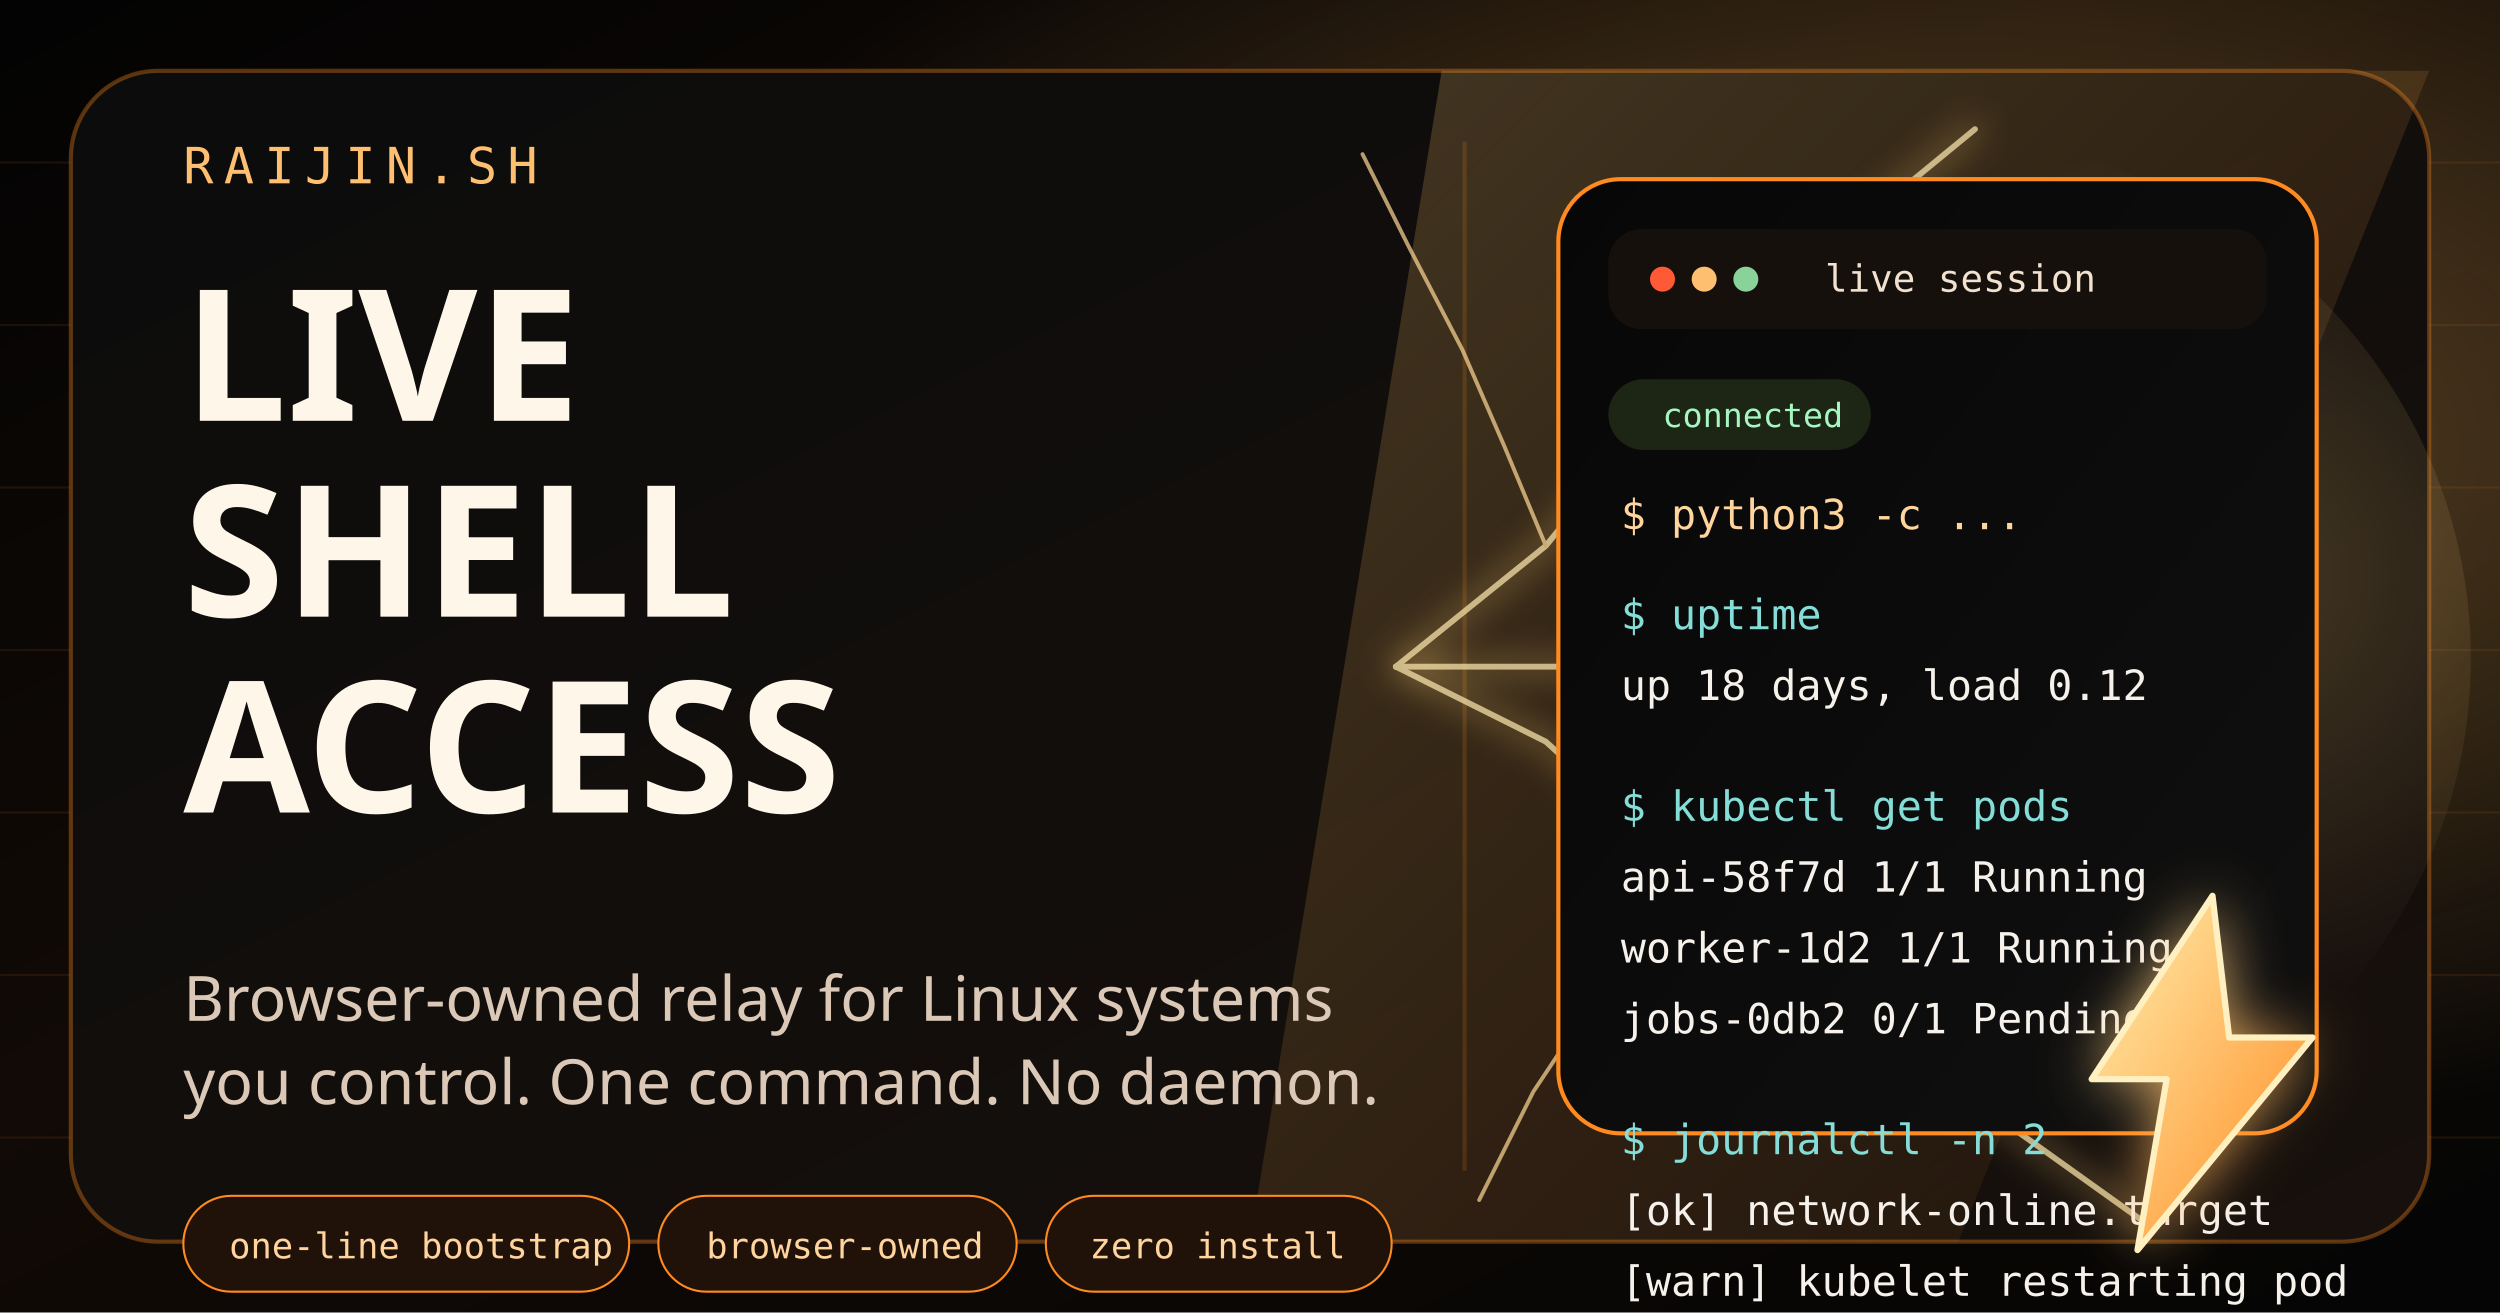
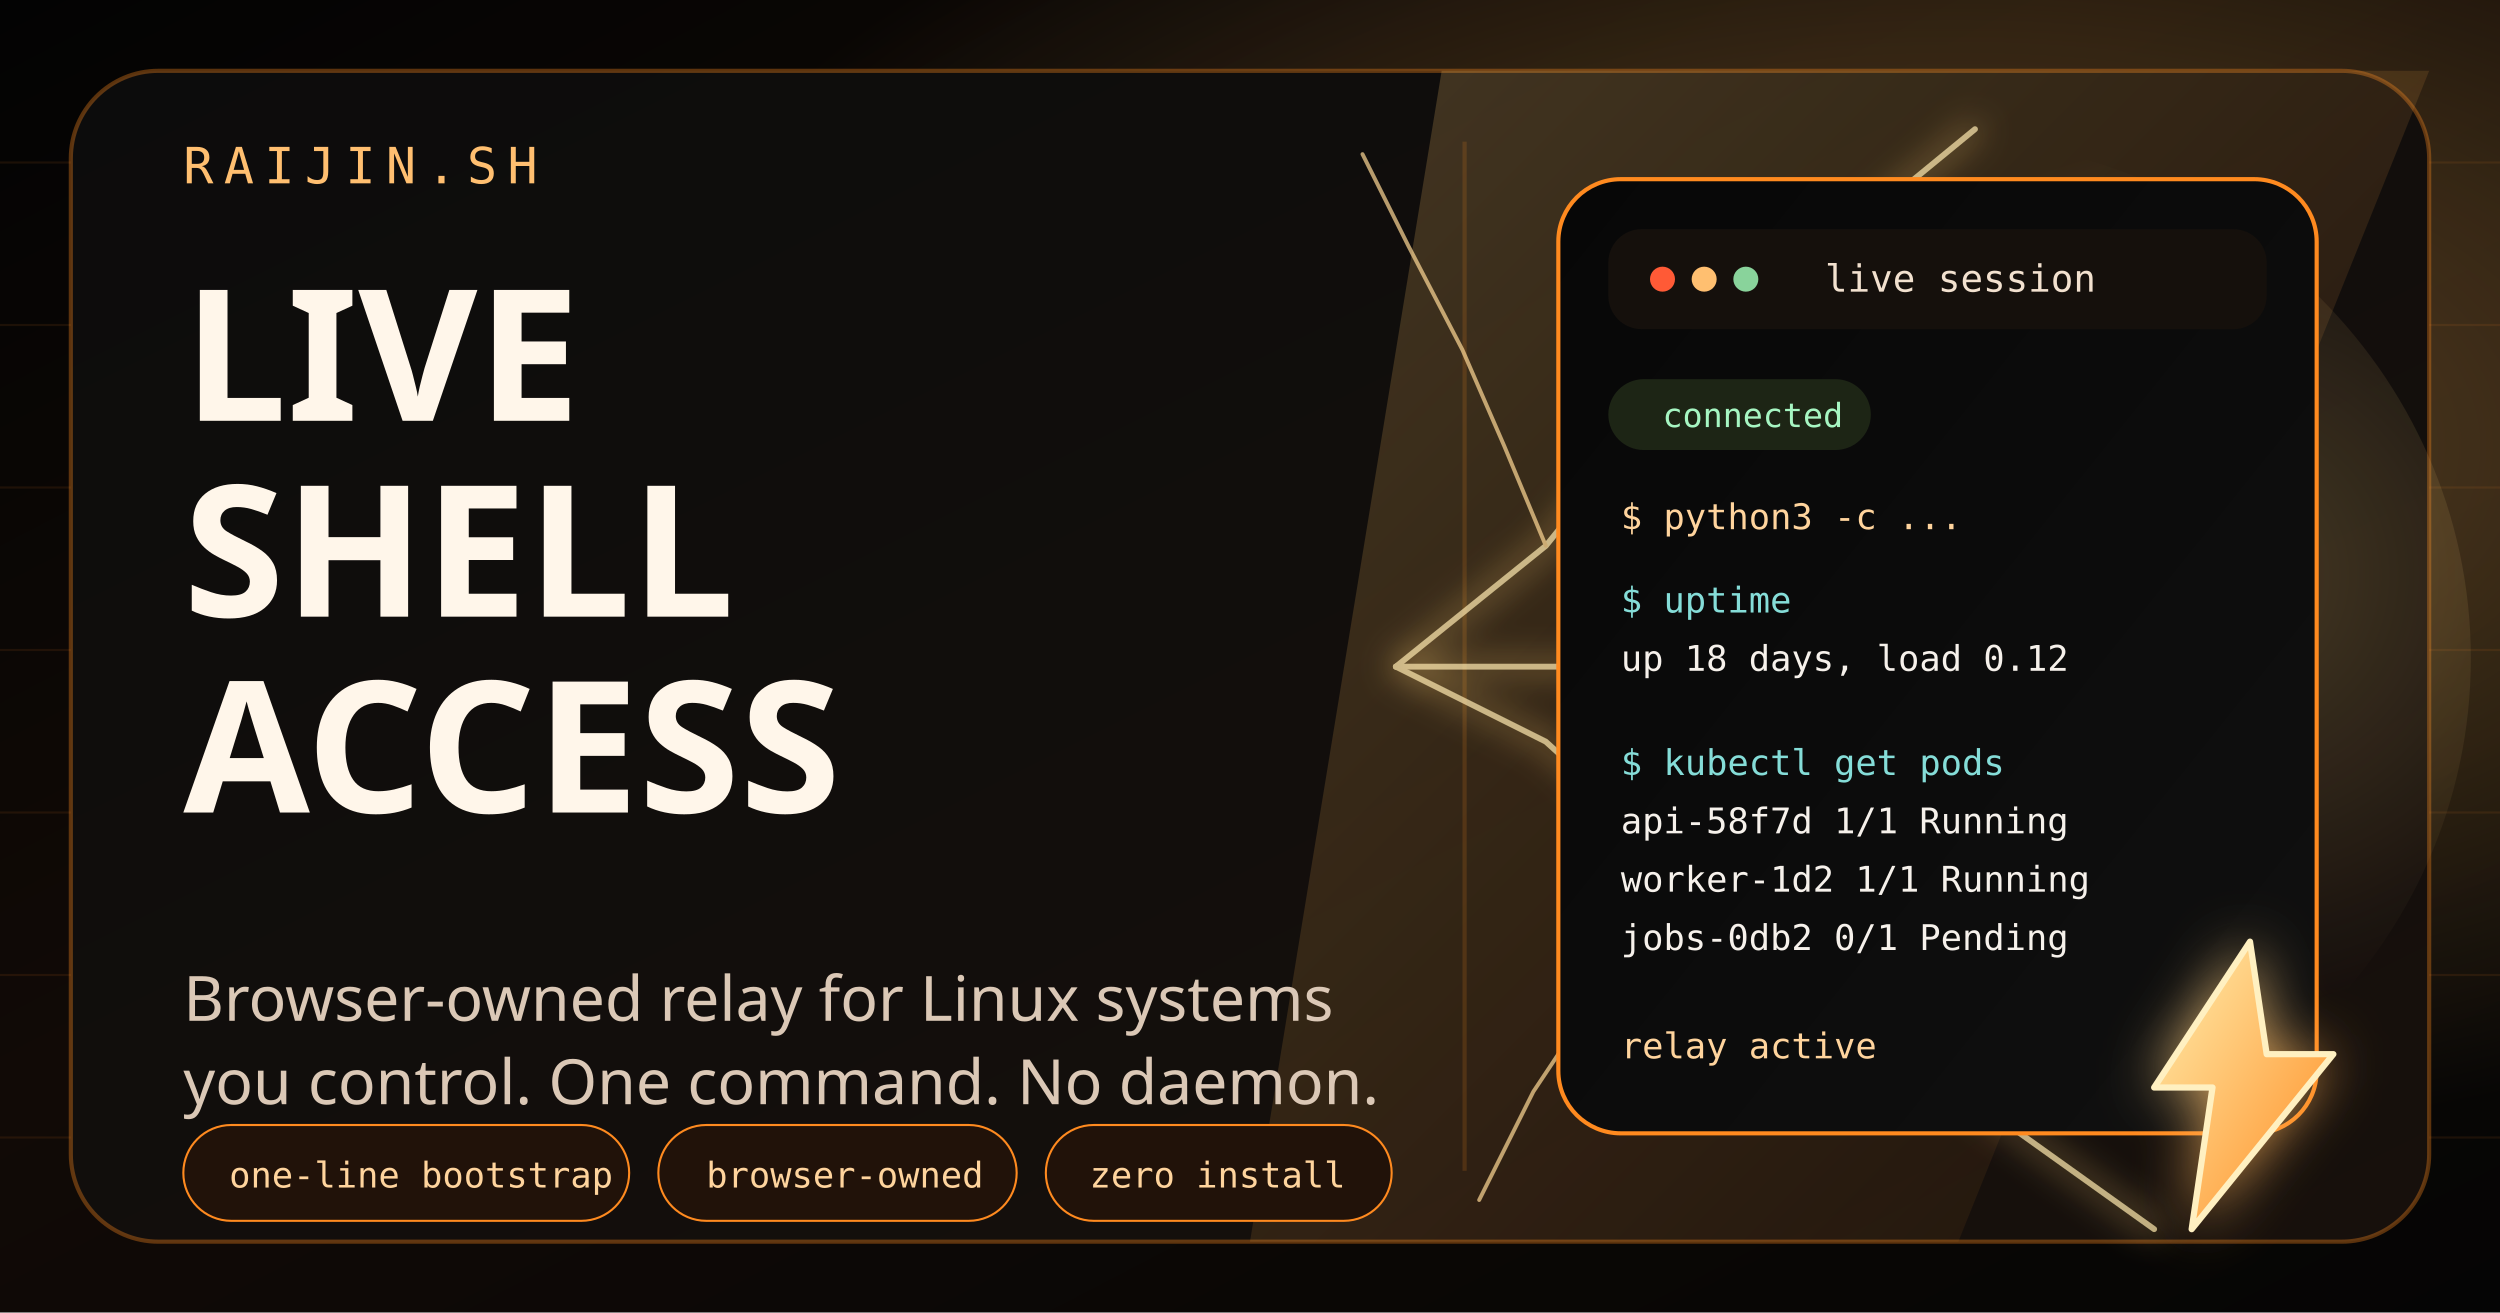
<svg xmlns="http://www.w3.org/2000/svg" viewBox="0 0 1200 630" role="img" aria-label="raijin.sh social preview">
  <defs>
    <linearGradient id="bg" x1="0%" y1="0%" x2="100%" y2="100%">
      <stop offset="0%" stop-color="#030303" />
      <stop offset="42%" stop-color="#110a06" />
      <stop offset="100%" stop-color="#050505" />
    </linearGradient>
    <linearGradient id="panel" x1="0%" y1="0%" x2="100%" y2="100%">
      <stop offset="0%" stop-color="#0c0c0c" />
      <stop offset="100%" stop-color="#17100c" />
    </linearGradient>
    <linearGradient id="terminalPanel" x1="0%" y1="0%" x2="100%" y2="100%">
      <stop offset="0%" stop-color="#070707" />
      <stop offset="100%" stop-color="#101010" />
    </linearGradient>
    <linearGradient id="accent" x1="0%" y1="0%" x2="100%" y2="100%">
      <stop offset="0%" stop-color="#fff0b0" />
      <stop offset="100%" stop-color="#ff8a1f" />
    </linearGradient>
    <linearGradient id="slash" x1="0%" y1="0%" x2="100%" y2="100%">
      <stop offset="0%" stop-color="#ffcf73" stop-opacity="0.22" />
      <stop offset="100%" stop-color="#ff8a1f" stop-opacity="0.03" />
    </linearGradient>
    <radialGradient id="flare" cx="78%" cy="34%" r="54%">
      <stop offset="0%" stop-color="#ffbd5e" stop-opacity="0.34" />
      <stop offset="100%" stop-color="#ffbd5e" stop-opacity="0" />
    </radialGradient>
    <radialGradient id="terminalGlow" cx="76%" cy="42%" r="42%">
      <stop offset="0%" stop-color="#ffd27d" stop-opacity="0.22" />
      <stop offset="100%" stop-color="#ffd27d" stop-opacity="0" />
    </radialGradient>
    <filter id="softGlow" x="-40%" y="-40%" width="180%" height="180%">
      <feGaussianBlur stdDeviation="14" />
    </filter>
    <filter id="branchGlow" x="-40%" y="-40%" width="180%" height="180%">
      <feGaussianBlur stdDeviation="8" />
    </filter>
  </defs>
  <rect width="1200" height="630" fill="url(#bg)" />
  <rect width="1200" height="630" fill="url(#flare)" />
  <g opacity="0.09">
    <path d="M0 78L1200 78" stroke="#ff8a1f" stroke-width="1" />
    <path d="M0 156L1200 156" stroke="#ff8a1f" stroke-width="1" />
    <path d="M0 234L1200 234" stroke="#ff8a1f" stroke-width="1" />
    <path d="M0 312L1200 312" stroke="#ff8a1f" stroke-width="1" />
    <path d="M0 390L1200 390" stroke="#ff8a1f" stroke-width="1" />
    <path d="M0 468L1200 468" stroke="#ff8a1f" stroke-width="1" />
    <path d="M0 546L1200 546" stroke="#ff8a1f" stroke-width="1" />
  </g>
  <rect x="34" y="34" width="1132" height="562" rx="42" fill="url(#panel)" stroke="#ff8a1f" stroke-opacity="0.34" stroke-width="2" />
  <path d="M692 34L1166 34L940 596L600 596Z" fill="url(#slash)" />
  <rect x="702" y="68" width="2" height="494" fill="#ff8a1f" fill-opacity="0.16" />
  <ellipse cx="926" cy="316" rx="260" ry="250" fill="url(#terminalGlow)" />
  <g transform="translate(88 88)">
    <text x="0" y="0" fill="#ffbf70" font-family="IBM Plex Mono, SFMono-Regular, monospace" font-size="24" letter-spacing="5">
      RAIJIN.SH
    </text>
    <text x="0" y="114" fill="#fff6ea" font-family="IBM Plex Sans, Segoe UI, sans-serif" font-size="88" font-weight="700">
      <tspan x="0" dy="0">LIVE</tspan>
      <tspan x="0" dy="94">SHELL</tspan>
      <tspan x="0" dy="94">ACCESS</tspan>
    </text>
    <text x="0" y="402" fill="#dbc8b6" font-family="IBM Plex Sans, Segoe UI, sans-serif" font-size="30">
      <tspan x="0" dy="0">Browser-owned relay for Linux systems</tspan>
      <tspan x="0" dy="40">you control. One command. No daemon.</tspan>
    </text>
-     <g transform="translate(0 486)">
+     <g transform="translate(0 452)">
      <rect x="0" y="0" width="214" height="46" rx="23" fill="#211209" stroke="#ff8a1f" />
      <rect x="228" y="0" width="172" height="46" rx="23" fill="#211209" stroke="#ff8a1f" />
      <rect x="414" y="0" width="166" height="46" rx="23" fill="#211209" stroke="#ff8a1f" />
      <text x="22" y="30" fill="#ffd49d" font-family="IBM Plex Mono, SFMono-Regular, monospace" font-size="17">
        one-line bootstrap
      </text>
      <text x="251" y="30" fill="#ffd49d" font-family="IBM Plex Mono, SFMono-Regular, monospace" font-size="17">
        browser-owned
      </text>
      <text x="435" y="30" fill="#ffd49d" font-family="IBM Plex Mono, SFMono-Regular, monospace" font-size="17">
        zero install
      </text>
    </g>
  </g>
  <g opacity="0.44" filter="url(#branchGlow)">
    <path d="M670 320L742 262L802 188L870 126L948 62" stroke="#ffcf73" stroke-width="6" stroke-linecap="round" fill="none" />
    <path d="M670 320L742 356L808 416L876 470L950 530L1034 590" stroke="#ffcf73" stroke-width="6" stroke-linecap="round" fill="none" />
    <path d="M670 320L760 320L850 308L950 286L1066 266" stroke="#ffcf73" stroke-width="6" stroke-linecap="round" fill="none" />
  </g>
  <g opacity="0.7">
    <path d="M670 320L742 262L802 188L870 126L948 62" stroke="#ffeab0" stroke-width="2.8" stroke-linecap="round" fill="none" />
    <path d="M670 320L742 356L808 416L876 470L950 530L1034 590" stroke="#ffeab0" stroke-width="2.8" stroke-linecap="round" fill="none" />
    <path d="M670 320L760 320L850 308L950 286L1066 266" stroke="#ffeab0" stroke-width="2.8" stroke-linecap="round" fill="none" />
    <path d="M742 262L722 214L702 168L676 118L654 74" stroke="#ffd995" stroke-width="1.9" stroke-linecap="round" fill="none" />
    <path d="M802 188L838 198L876 210L918 222" stroke="#ffd995" stroke-width="1.9" stroke-linecap="round" fill="none" />
    <path d="M808 416L772 470L736 524L710 576" stroke="#ffd995" stroke-width="1.9" stroke-linecap="round" fill="none" />
    <path d="M876 470L920 454L964 440L1016 432" stroke="#ffd995" stroke-width="1.9" stroke-linecap="round" fill="none" />
    <path d="M950 286L972 244L1004 208L1044 170" stroke="#ffd995" stroke-width="1.9" stroke-linecap="round" fill="none" />
  </g>
  <g transform="translate(748 86)">
    <rect x="0" y="0" width="364" height="458" rx="30" fill="url(#terminalPanel)" stroke="#ff8a1f" stroke-width="2" />
    <rect x="24" y="24" width="316" height="48" rx="16" fill="#15100c" />
    <circle cx="50" cy="48" r="6" fill="#ff5a36" />
    <circle cx="70" cy="48" r="6" fill="#ffbf70" />
    <circle cx="90" cy="48" r="6" fill="#89d39b" />
    <text x="128" y="54" fill="#f2e1cf" font-family="IBM Plex Mono, SFMono-Regular, monospace" font-size="18">
      live session
    </text>
    <rect x="24" y="96" width="126" height="34" rx="17" fill="#1d2515" />
    <text x="50" y="119" fill="#a6f6c2" font-family="IBM Plex Mono, SFMono-Regular, monospace" font-size="16">
      connected
    </text>
-     <g transform="translate(30 168)" font-family="IBM Plex Mono, SFMono-Regular, monospace" font-size="20">
+     <g transform="translate(30 168)" font-family="IBM Plex Mono, SFMono-Regular, monospace" font-size="17">
      <text x="0" y="0" fill="#ffd49d">$ python3 -c ...</text>
-       <text x="0" y="48" fill="#85ddd8">$ uptime</text>
-       <text x="0" y="82" fill="#f6f1eb">up 18 days, load 0.12</text>
-       <text x="0" y="140" fill="#85ddd8">$ kubectl get pods</text>
-       <text x="0" y="174" fill="#f6f1eb">api-58f7d   1/1 Running</text>
-       <text x="0" y="208" fill="#f6f1eb">worker-1d2  1/1 Running</text>
-       <text x="0" y="242" fill="#f6f1eb">jobs-0db2   0/1 Pending</text>
-       <text x="0" y="300" fill="#85ddd8">$ journalctl -n 2</text>
-       <text x="0" y="334" fill="#f6f1eb">[ok] network-online.target</text>
-       <text x="0" y="368" fill="#f6f1eb">[warn] kubelet restarting pod</text>
+       <text x="0" y="40" fill="#85ddd8">$ uptime</text>
+       <text x="0" y="68" fill="#f6f1eb">up 18 days, load 0.12</text>
+       <text x="0" y="118" fill="#85ddd8">$ kubectl get pods</text>
+       <text x="0" y="146" fill="#f6f1eb">api-58f7d   1/1 Running</text>
+       <text x="0" y="174" fill="#f6f1eb">worker-1d2  1/1 Running</text>
+       <text x="0" y="202" fill="#f6f1eb">jobs-0db2   0/1 Pending</text>
+       <text x="0" y="254" fill="#ffd49d">relay active</text>
    </g>
  </g>
-   <g transform="translate(1004 430)">
-     <path d="M58 0L0 88H36L22 170L106 68H66L58 0Z" fill="url(#accent)" fill-opacity="0.84" filter="url(#softGlow)" />
-     <path d="M58 0L0 88H36L22 170L106 68H66L58 0Z" fill="url(#accent)" stroke="#fff0c1" stroke-width="3" stroke-linejoin="round" />
+   <g transform="translate(1034 452)">
+     <path d="M46 0L0 70H28L18 138L86 54H54L46 0Z" fill="url(#accent)" fill-opacity="0.84" filter="url(#softGlow)" />
+     <path d="M46 0L0 70H28L18 138L86 54H54L46 0Z" fill="url(#accent)" stroke="#fff0c1" stroke-width="3" stroke-linejoin="round" />
  </g>
</svg>
